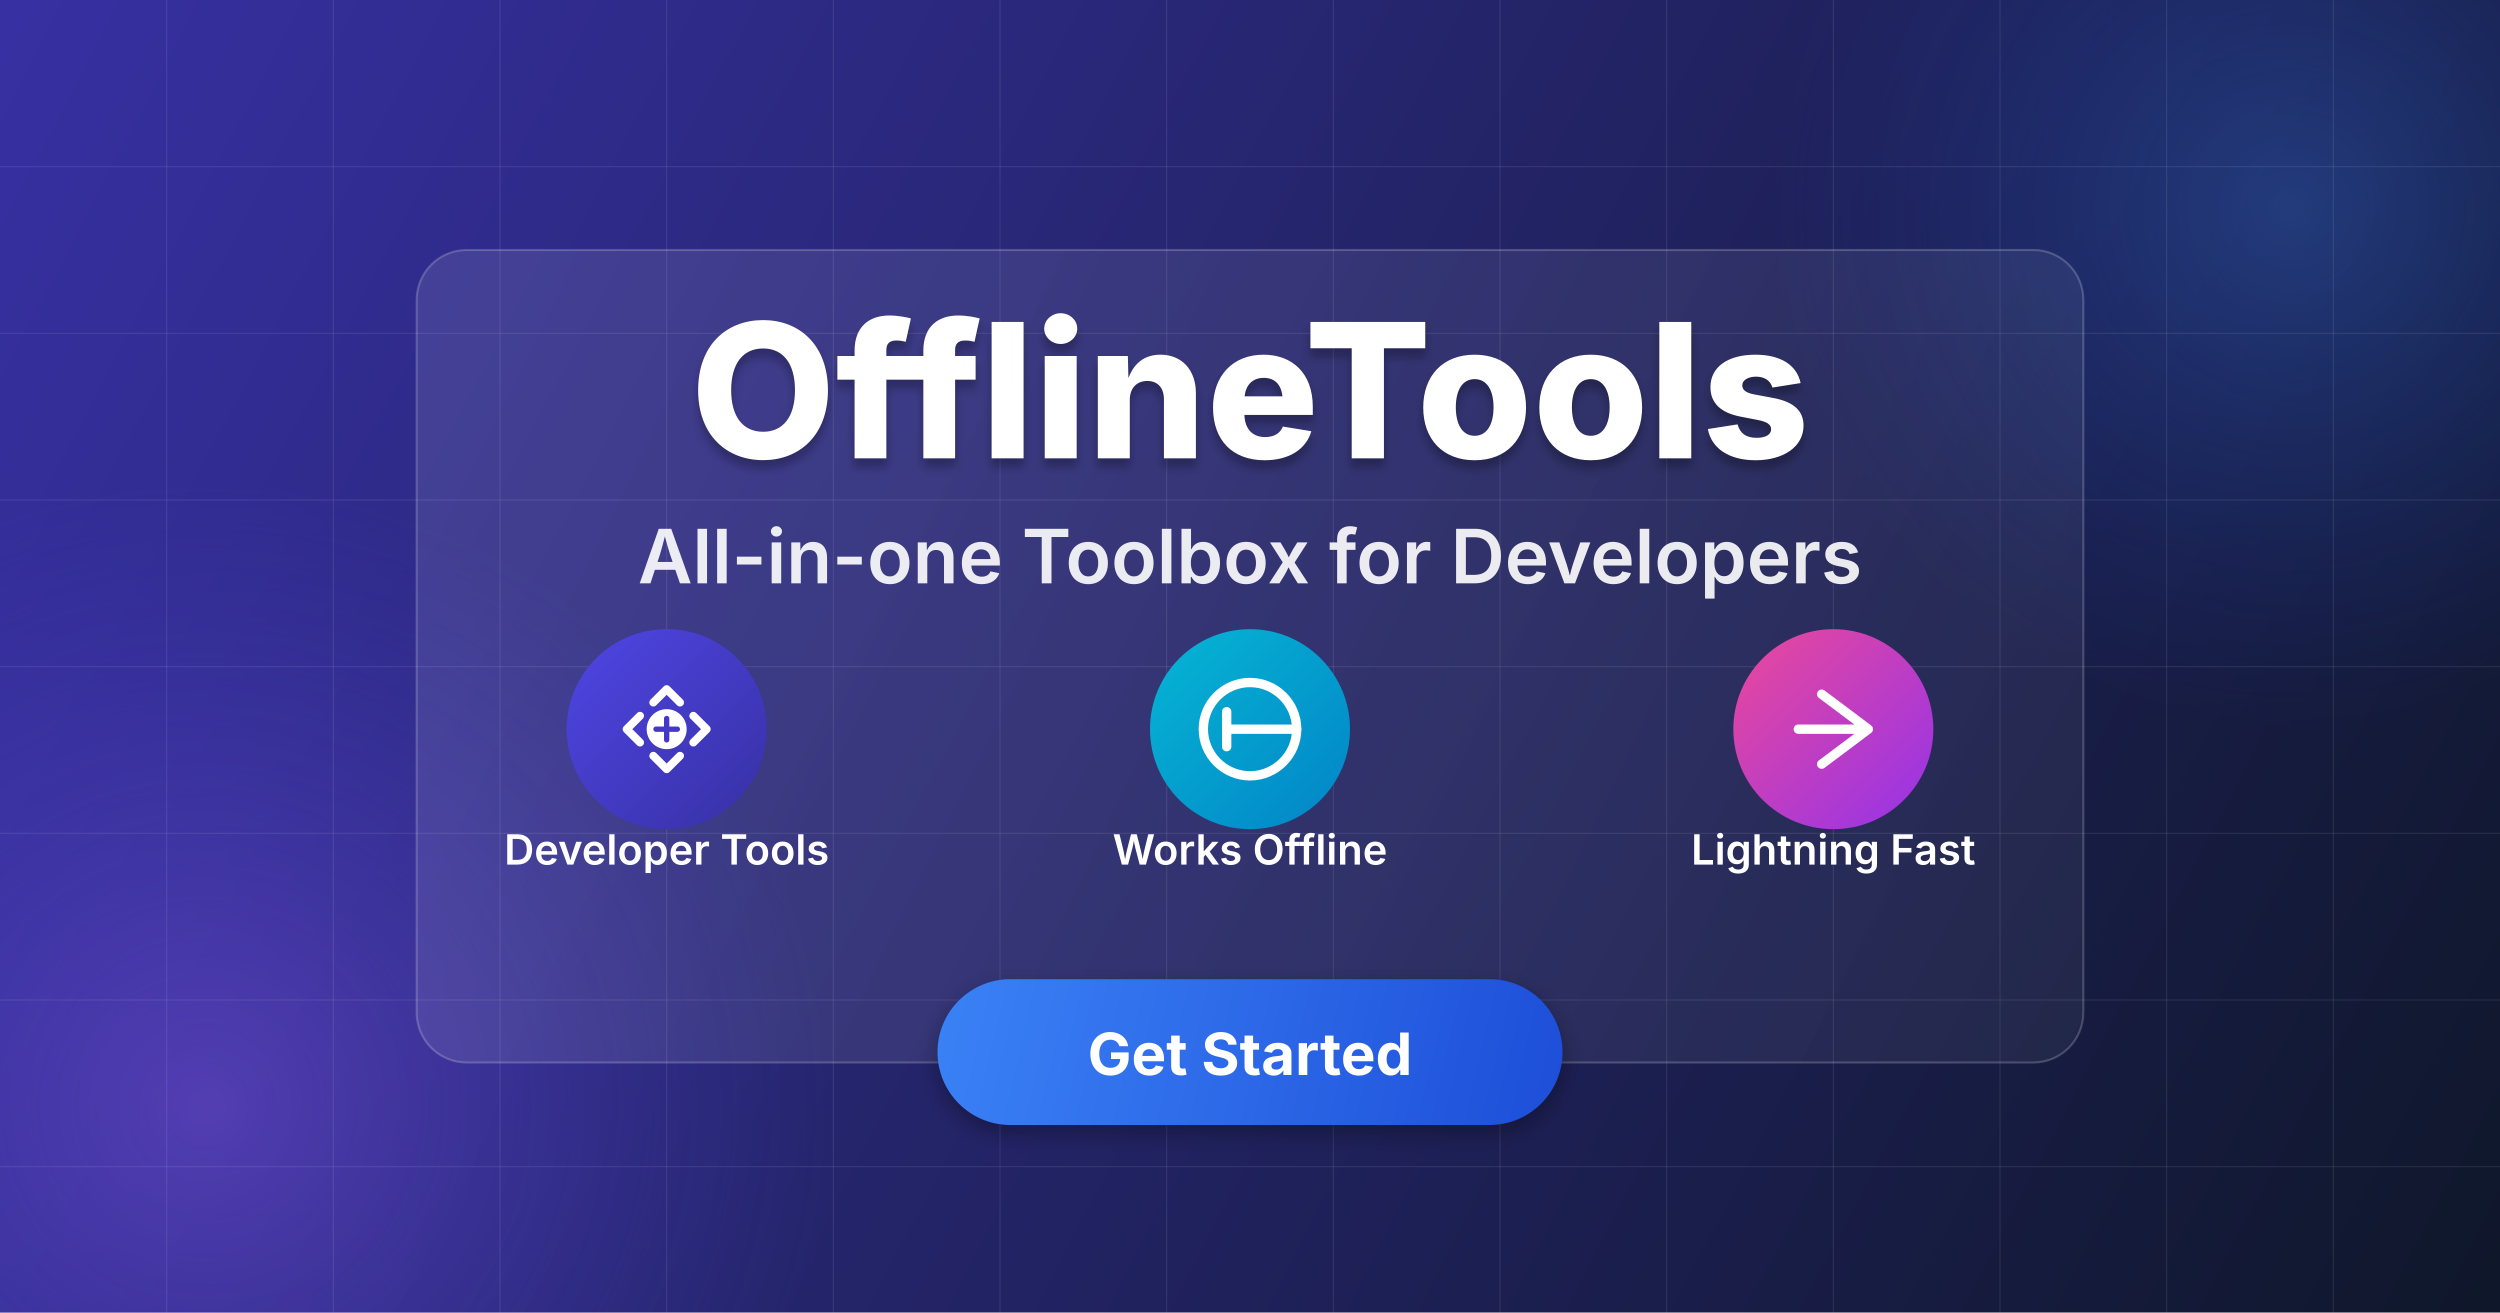
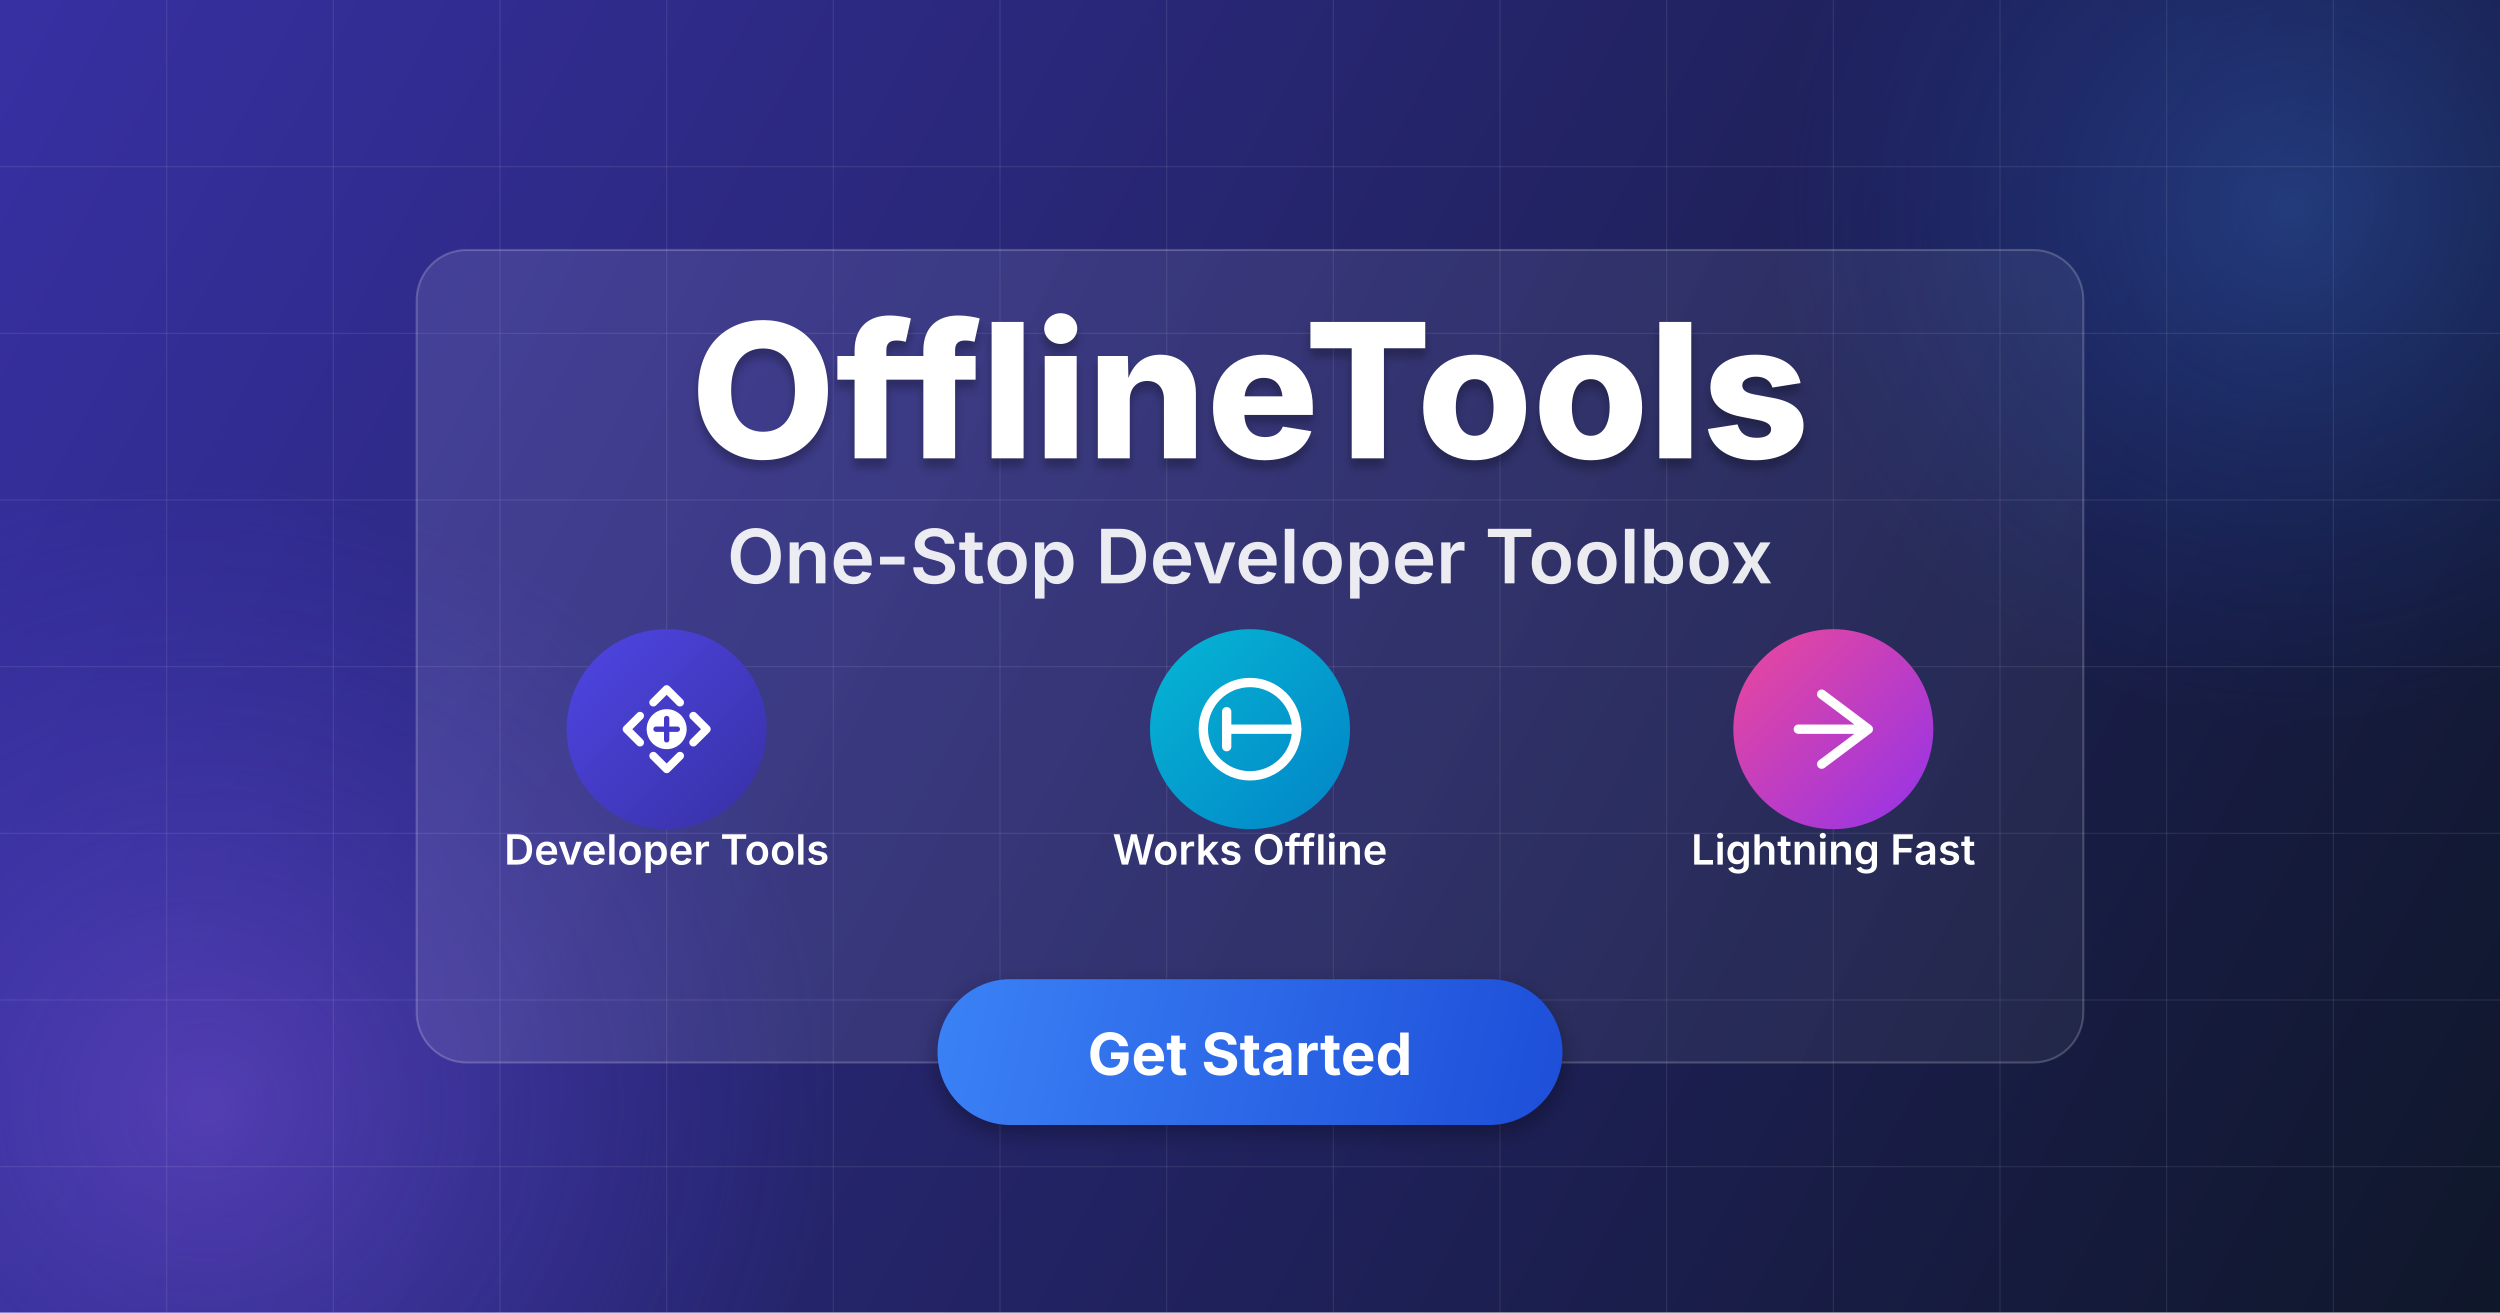
<svg xmlns="http://www.w3.org/2000/svg" width="1200" height="630" viewBox="0 0 1200 630" fill="none">
  <rect width="1200" height="630" fill="url(#backgroundGradient)" />
  <circle cx="100" cy="530" r="300" fill="url(#circleGradient1)" opacity="0.4" />
  <circle cx="1100" cy="100" r="250" fill="url(#circleGradient2)" opacity="0.3" />
  <path d="M0 80H1200M0 160H1200M0 240H1200M0 320H1200M0 400H1200M0 480H1200M0 560H1200" stroke="white" stroke-width="0.5" stroke-opacity="0.1" />
  <path d="M80 0V630M160 0V630M240 0V630M320 0V630M400 0V630M480 0V630M560 0V630M640 0V630M720 0V630M800 0V630M880 0V630M960 0V630M1040 0V630M1120 0V630" stroke="white" stroke-width="0.5" stroke-opacity="0.1" />
  <rect x="200" y="120" width="800" height="390" rx="24" fill="url(#glassGradient)" filter="url(#glassBlur)" />
  <rect x="200" y="120" width="800" height="390" rx="24" stroke="white" stroke-opacity="0.2" stroke-width="1" />
  <g filter="url(#textShadow)">
    <text x="600" y="220" font-family="Inter, system-ui, sans-serif" font-weight="800" font-size="90" fill="white" text-anchor="middle">OfflineTools</text>
  </g>
-   <text x="600" y="280" font-family="Inter, system-ui, sans-serif" font-weight="600" font-size="36" fill="white" text-anchor="middle" opacity="0.9">All-in-one Toolbox for Developers</text>
+   <text x="600" y="280" font-family="Inter, system-ui, sans-serif" font-weight="600" font-size="36" fill="white" text-anchor="middle" opacity="0.9">One-Stop Developer Toolbox</text>
  <g>
    <circle cx="320" cy="350" r="48" fill="url(#featureGradient1)" />
    <g transform="translate(320, 350) scale(0.64)">
      <path d="M-20 -10 L-30 0 L-20 10 M20 -10 L30 0 L20 10 M-10 -20 L0 -30 L10 -20 M-10 20 L0 30 L10 20" stroke="white" stroke-width="6" stroke-linecap="round" stroke-linejoin="round" />
      <circle cx="0" cy="0" r="15" fill="white" />
      <path d="M0 -8 L0 8 M-8 0 L8 0" stroke="#4338ca" stroke-width="4" stroke-linecap="round" />
    </g>
    <text x="320" y="415" font-family="Inter, system-ui, sans-serif" font-weight="600" font-size="20" fill="white" text-anchor="middle">Developer Tools</text>
  </g>
  <g>
    <circle cx="600" cy="350" r="48" fill="url(#featureGradient2)" />
    <g transform="translate(600, 350) scale(0.56)">
      <path d="M-40 0 C-40 -22 -22 -40 0 -40 C22 -40 40 -22 40 0 C40 22 22 40 0 40 C-22 40 -40 22 -40 0 Z" fill="none" stroke="white" stroke-width="8" />
      <path d="M-20 0 L40 0" stroke="white" stroke-width="8" stroke-linecap="round" />
      <path d="M-20 -15 L-20 15" stroke="white" stroke-width="8" stroke-linecap="round" />
    </g>
    <text x="600" y="415" font-family="Inter, system-ui, sans-serif" font-weight="600" font-size="20" fill="white" text-anchor="middle">Works Offline</text>
  </g>
  <g>
    <circle cx="880" cy="350" r="48" fill="url(#featureGradient3)" />
    <g transform="translate(880, 350) scale(0.56)">
      <path d="M-30 0 L30 0 M-10 -30 L30 0 L-10 30" stroke="white" stroke-width="8" stroke-linecap="round" stroke-linejoin="round" />
    </g>
    <text x="880" y="415" font-family="Inter, system-ui, sans-serif" font-weight="600" font-size="20" fill="white" text-anchor="middle">Lightning Fast</text>
  </g>
  <g>
    <rect x="450" y="470" width="300" height="70" rx="35" fill="url(#buttonGradient)" filter="url(#buttonShadow)" />
    <text x="600" y="516" font-family="Inter, system-ui, sans-serif" font-weight="700" font-size="28" fill="white" text-anchor="middle">Get Started</text>
  </g>
  <defs>
    <linearGradient id="backgroundGradient" x1="0" y1="0" x2="1200" y2="630" gradientUnits="userSpaceOnUse">
      <stop offset="0" stop-color="#3730a3" />
      <stop offset="1" stop-color="#0f172a" />
    </linearGradient>
    <radialGradient id="circleGradient1" cx="0.5" cy="0.5" r="0.5" gradientUnits="objectBoundingBox">
      <stop offset="0" stop-color="#8b5cf6" />
      <stop offset="1" stop-color="#4f46e5" stop-opacity="0" />
    </radialGradient>
    <radialGradient id="circleGradient2" cx="0.5" cy="0.5" r="0.5" gradientUnits="objectBoundingBox">
      <stop offset="0" stop-color="#3b82f6" />
      <stop offset="1" stop-color="#1d4ed8" stop-opacity="0" />
    </radialGradient>
    <linearGradient id="glassGradient" x1="200" y1="120" x2="1000" y2="510" gradientUnits="userSpaceOnUse">
      <stop offset="0" stop-color="white" stop-opacity="0.1" />
      <stop offset="1" stop-color="white" stop-opacity="0.05" />
    </linearGradient>
    <linearGradient id="featureGradient1" x1="272" y1="302" x2="368" y2="398" gradientUnits="userSpaceOnUse">
      <stop offset="0" stop-color="#4f46e5" />
      <stop offset="1" stop-color="#3730a3" />
    </linearGradient>
    <linearGradient id="featureGradient2" x1="552" y1="302" x2="648" y2="398" gradientUnits="userSpaceOnUse">
      <stop offset="0" stop-color="#06b6d4" />
      <stop offset="1" stop-color="#0284c7" />
    </linearGradient>
    <linearGradient id="featureGradient3" x1="832" y1="302" x2="928" y2="398" gradientUnits="userSpaceOnUse">
      <stop offset="0" stop-color="#ec4899" />
      <stop offset="1" stop-color="#9333ea" />
    </linearGradient>
    <linearGradient id="buttonGradient" x1="450" y1="470" x2="750" y2="540" gradientUnits="userSpaceOnUse">
      <stop offset="0" stop-color="#3b82f6" />
      <stop offset="1" stop-color="#1d4ed8" />
    </linearGradient>
    <filter id="glassBlur" x="180" y="100" width="840" height="430" filterUnits="userSpaceOnUse" color-interpolation-filters="sRGB">
      <feFlood flood-opacity="0" result="BackgroundImageFix" />
      <feGaussianBlur in="BackgroundImageFix" stdDeviation="10" />
      <feComposite in2="SourceAlpha" operator="in" result="effect1_backgroundBlur" />
      <feBlend mode="normal" in="SourceGraphic" in2="effect1_backgroundBlur" result="shape" />
    </filter>
    <filter id="buttonShadow" x="440" y="464" width="320" height="90" filterUnits="userSpaceOnUse" color-interpolation-filters="sRGB">
      <feFlood flood-opacity="0" result="BackgroundImageFix" />
      <feColorMatrix in="SourceAlpha" type="matrix" values="0 0 0 0 0 0 0 0 0 0 0 0 0 0 0 0 0 0 127 0" />
      <feOffset dy="4" />
      <feGaussianBlur stdDeviation="5" />
      <feColorMatrix type="matrix" values="0 0 0 0 0 0 0 0 0 0 0 0 0 0 0 0 0 0 0.3 0" />
      <feBlend mode="normal" in2="BackgroundImageFix" result="effect1_dropShadow" />
      <feBlend mode="normal" in="SourceGraphic" in2="effect1_dropShadow" result="shape" />
    </filter>
    <filter id="textShadow" x="200" y="150" width="800" height="100" filterUnits="userSpaceOnUse" color-interpolation-filters="sRGB">
      <feFlood flood-opacity="0" result="BackgroundImageFix" />
      <feColorMatrix in="SourceAlpha" type="matrix" values="0 0 0 0 0 0 0 0 0 0 0 0 0 0 0 0 0 0 127 0" />
      <feOffset dy="4" />
      <feGaussianBlur stdDeviation="2" />
      <feColorMatrix type="matrix" values="0 0 0 0 0 0 0 0 0 0 0 0 0 0 0 0 0 0 0.25 0" />
      <feBlend mode="normal" in2="BackgroundImageFix" result="effect1_dropShadow" />
      <feBlend mode="normal" in="SourceGraphic" in2="effect1_dropShadow" result="shape" />
    </filter>
  </defs>
</svg>
